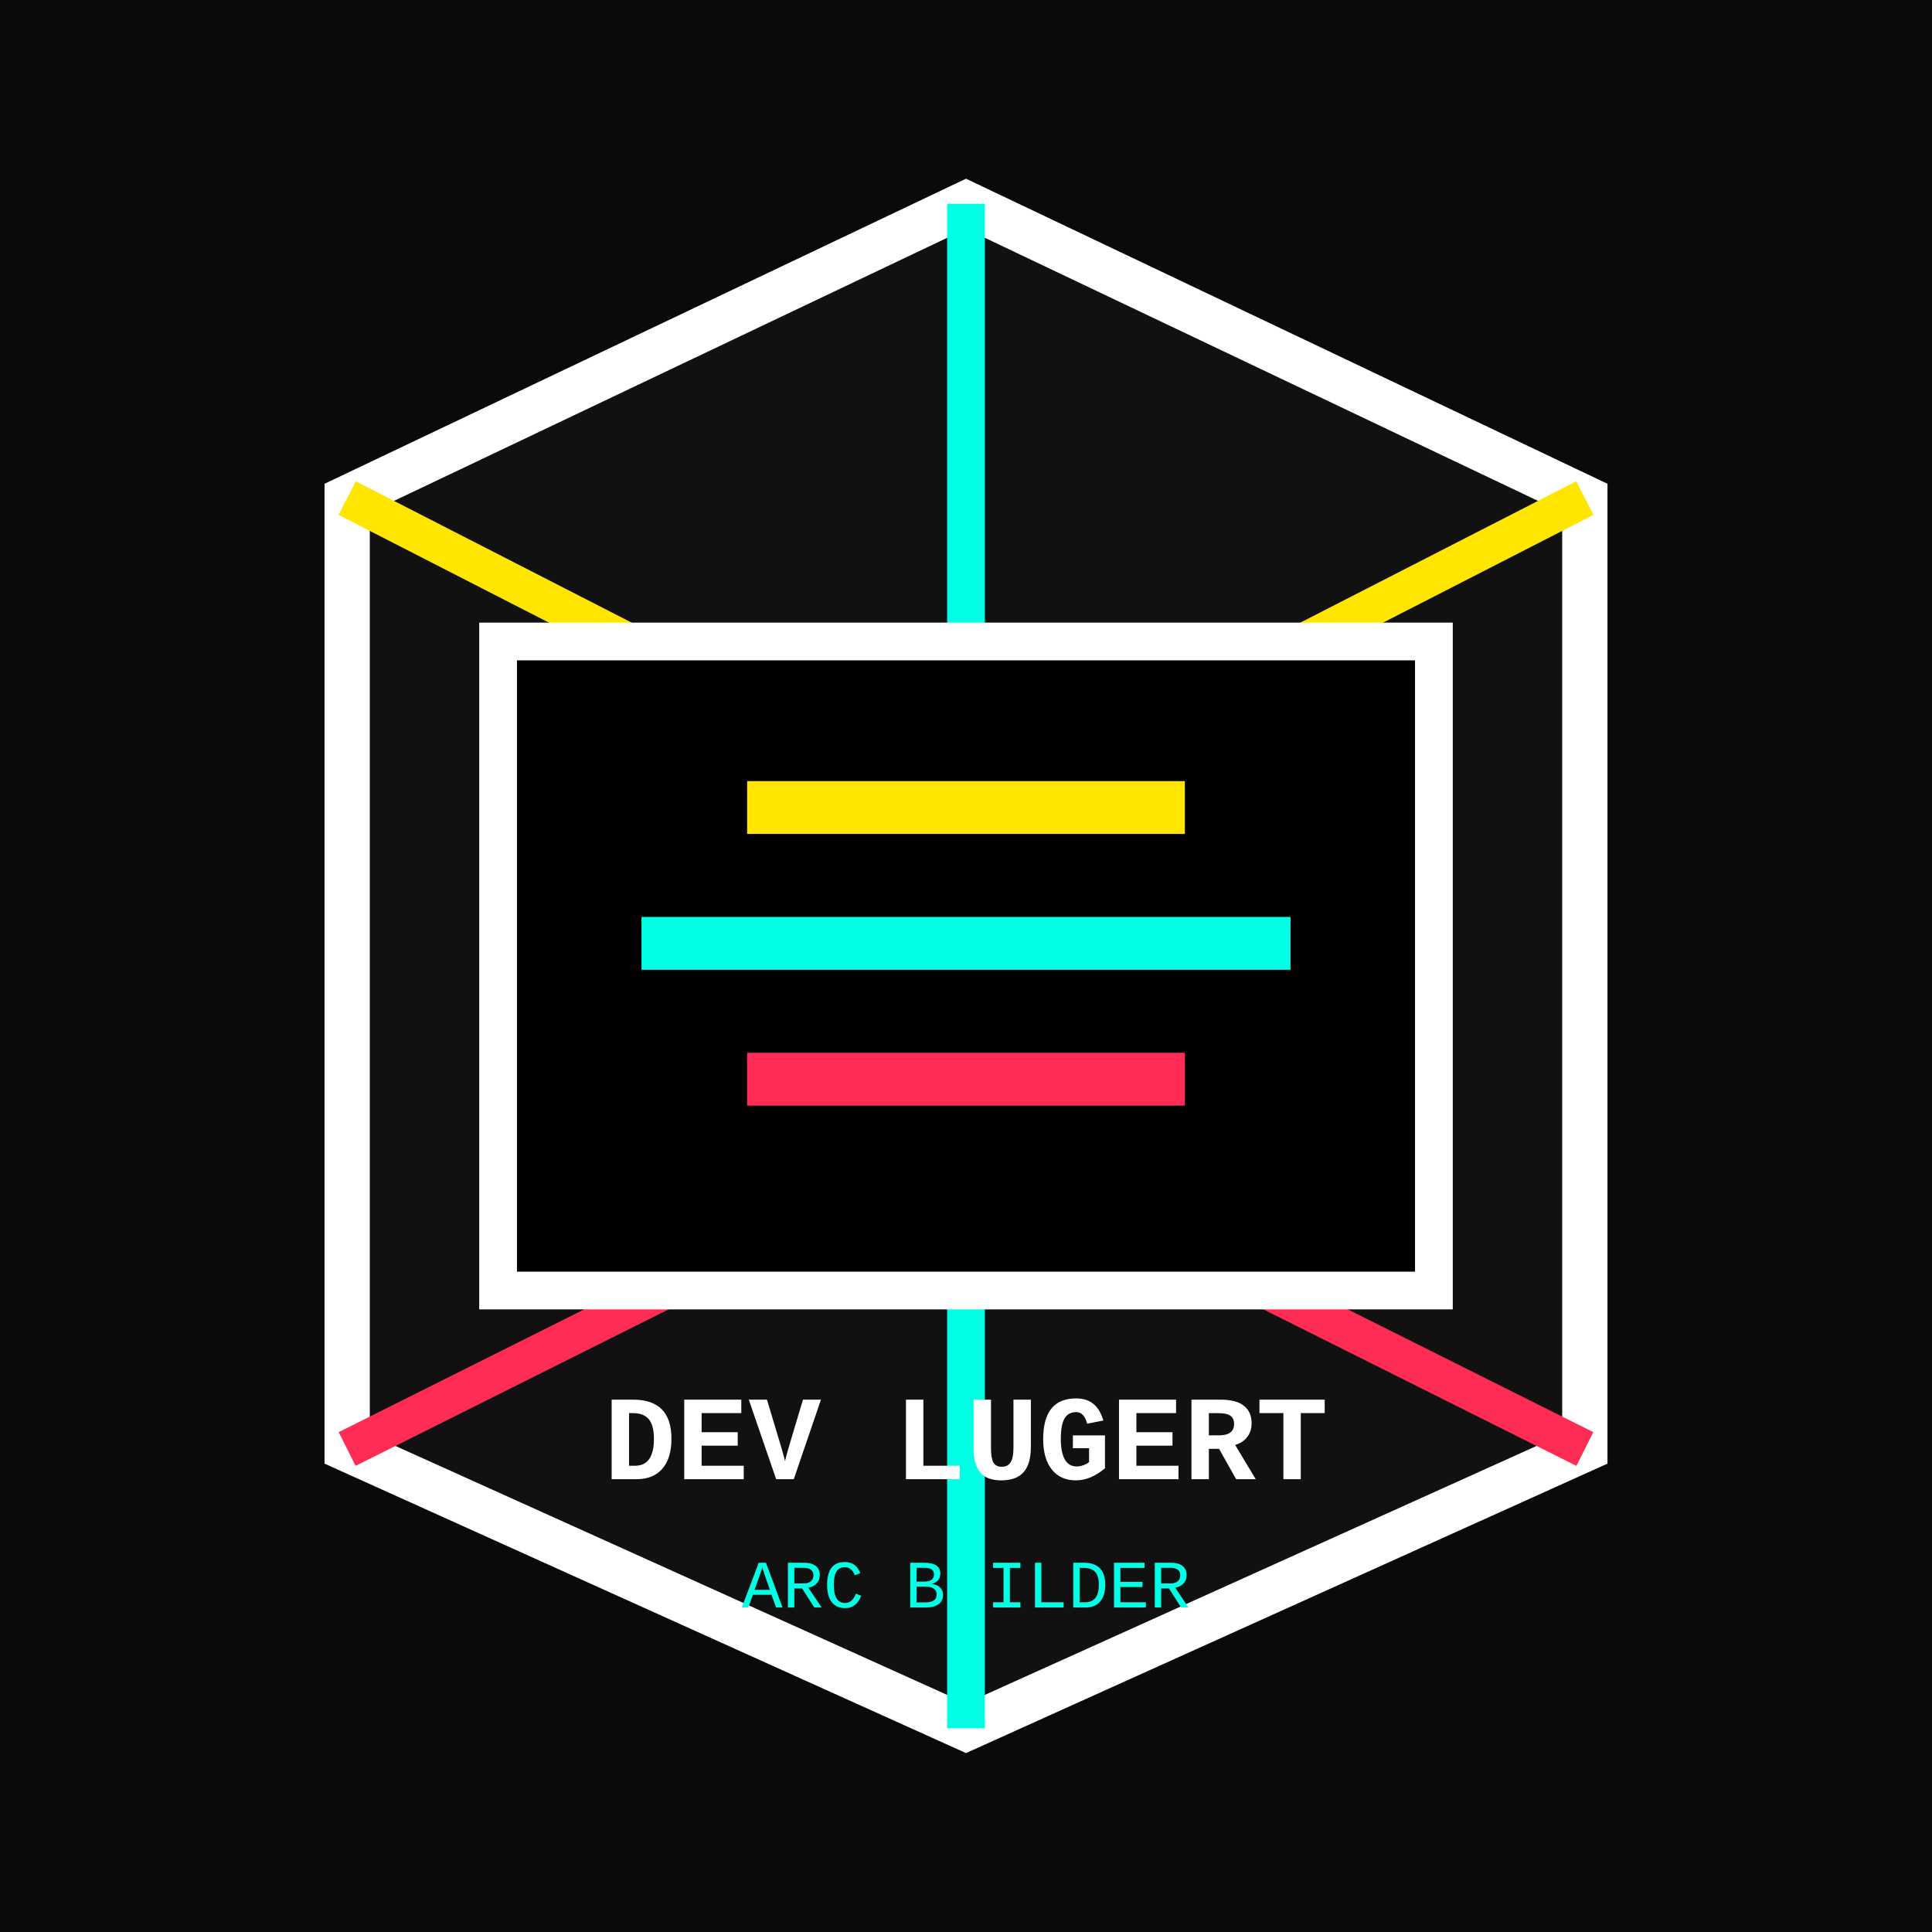
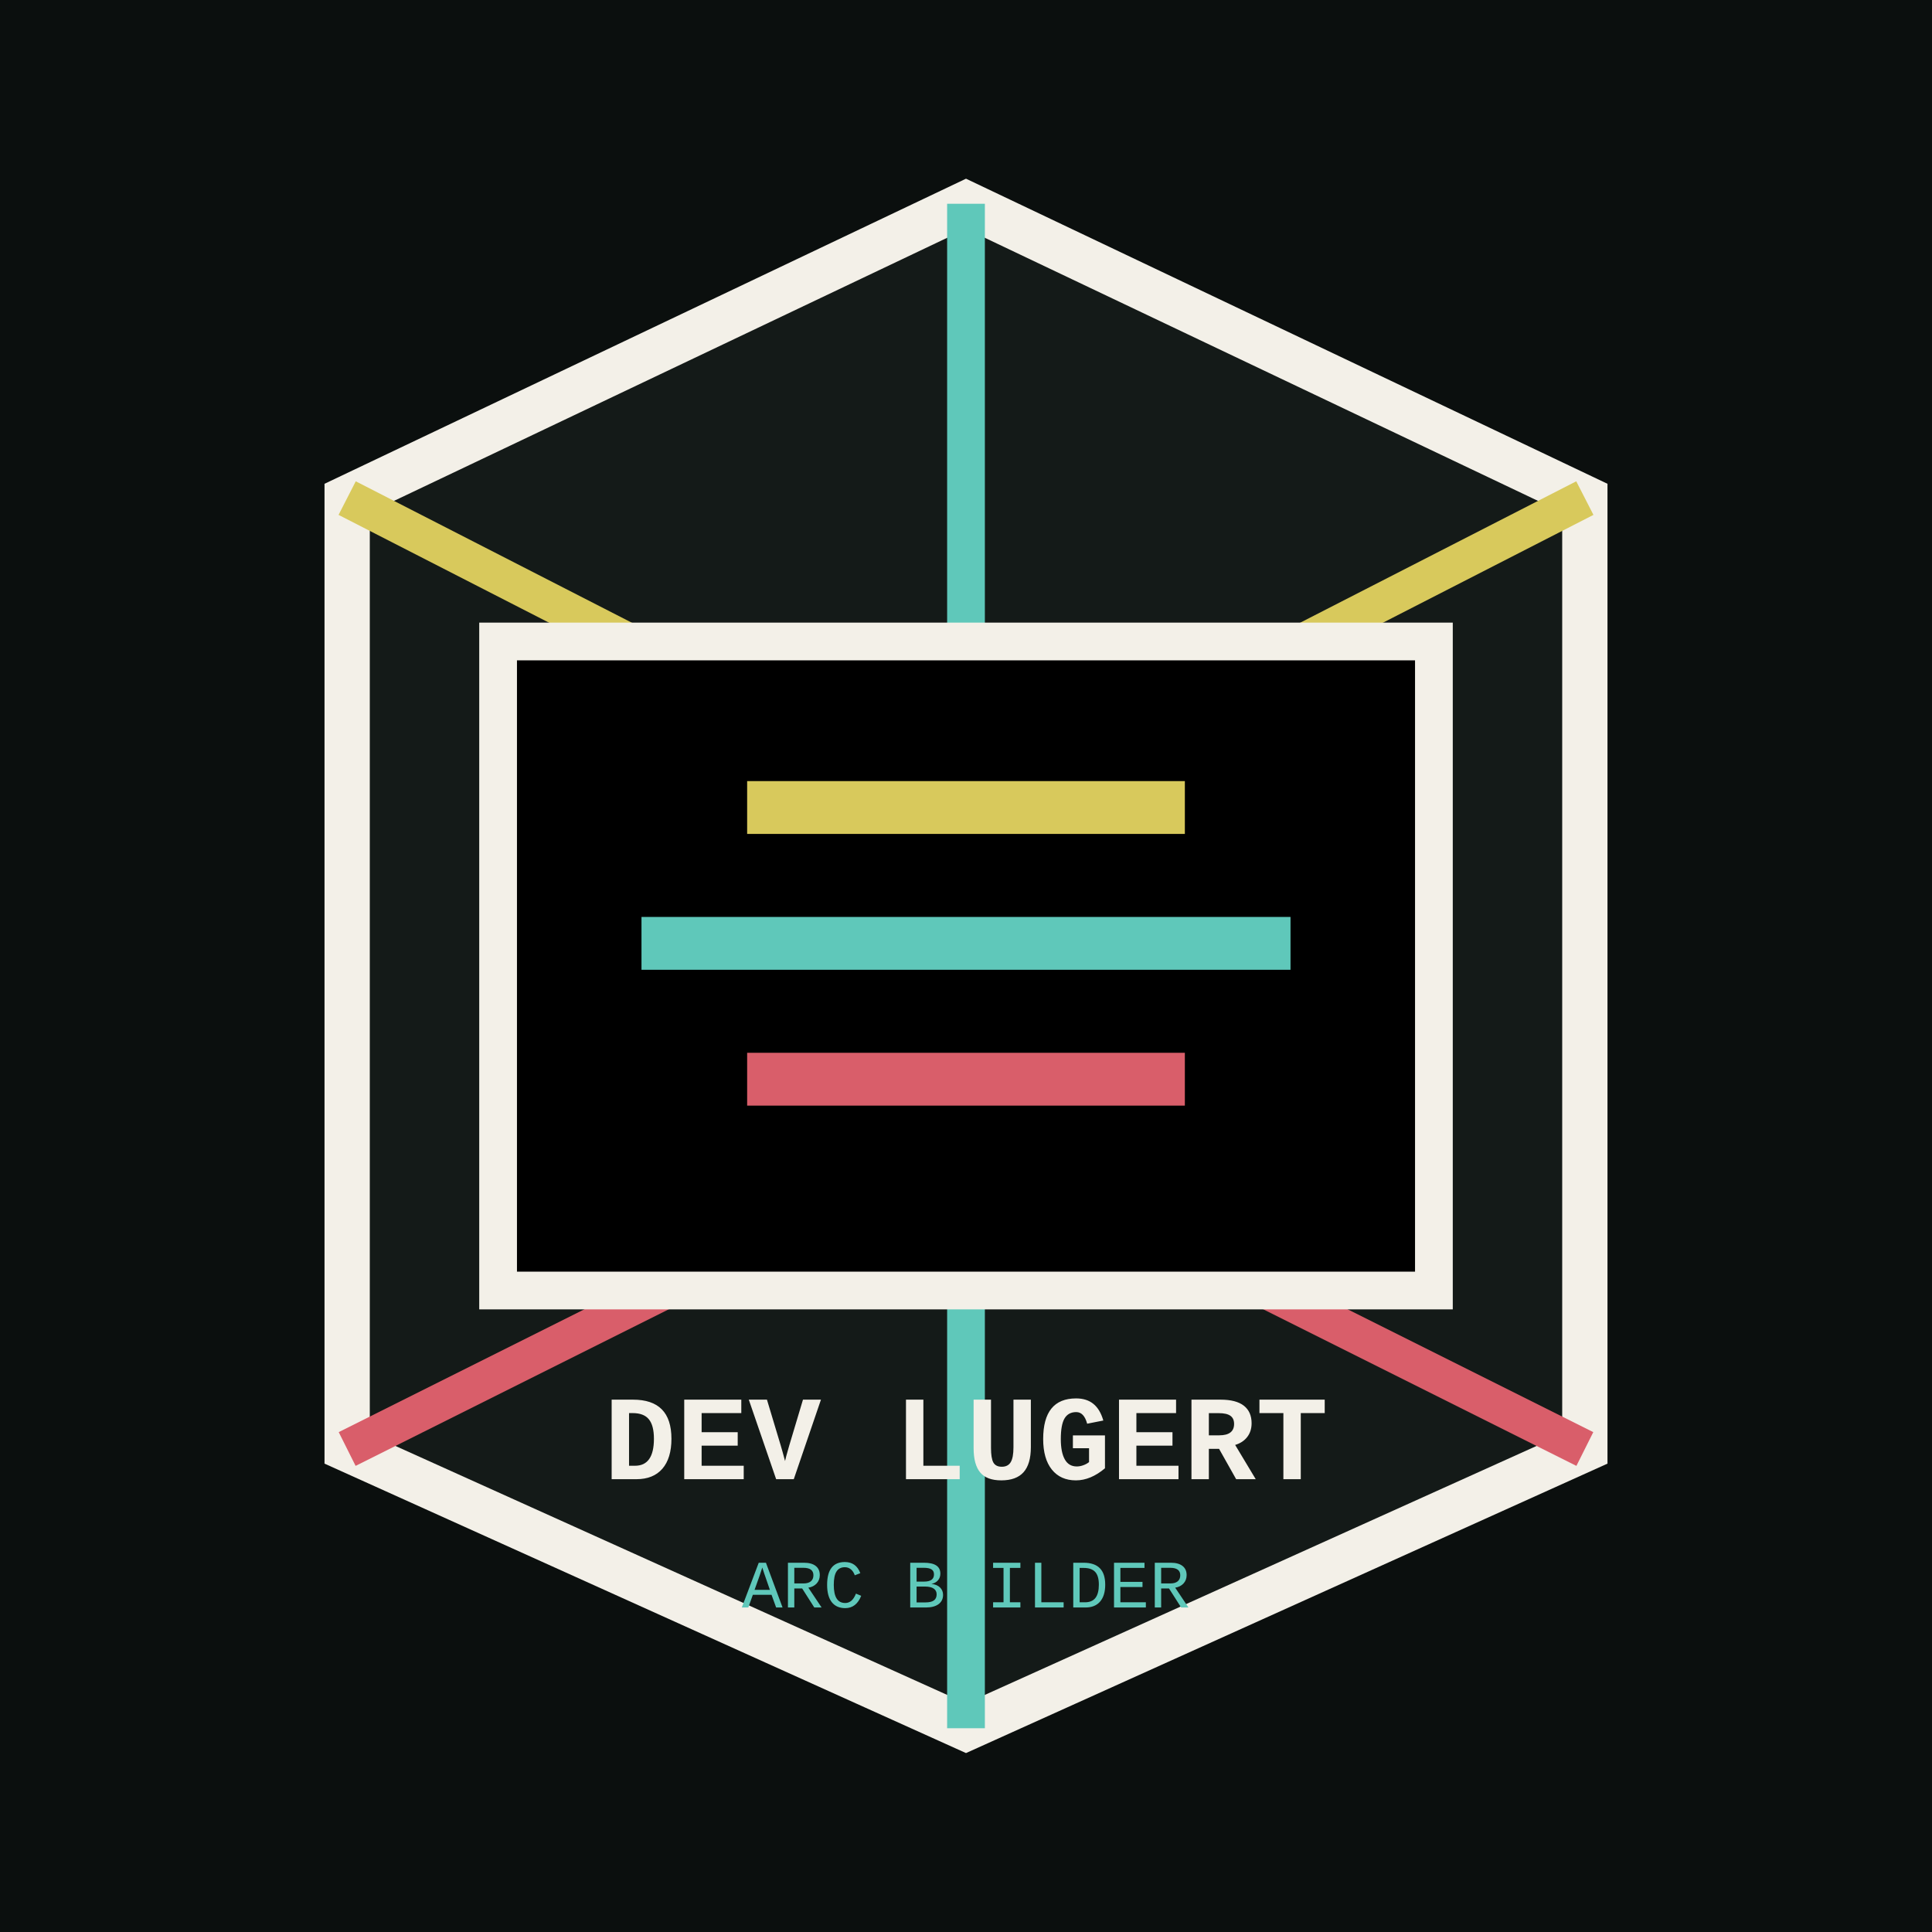
<svg xmlns="http://www.w3.org/2000/svg" width="512" height="512" viewBox="0 0 512 512" fill="none">
-   <rect width="512" height="512" fill="#0A0A0A" />
-   <path d="M92 384V132L256 54L420 132V384L256 458L92 384Z" fill="#111111" stroke="#FFFFFF" stroke-width="12" />
-   <path d="M256 54V458" stroke="#00FFE5" stroke-width="10" />
-   <path d="M92 132L256 216L420 132" stroke="#FFE500" stroke-width="10" />
-   <path d="M92 384L256 302L420 384" stroke="#FF2D55" stroke-width="10" />
-   <rect x="132" y="170" width="248" height="172" fill="#000000" stroke="#FFFFFF" stroke-width="10" />
-   <path d="M170 250H342" stroke="#00FFE5" stroke-width="14" />
-   <path d="M198 214H314" stroke="#FFE500" stroke-width="14" />
-   <path d="M198 286H314" stroke="#FF2D55" stroke-width="14" />
-   <text x="256" y="392" fill="#FFFFFF" font-family="Courier New, monospace" font-size="32" text-anchor="middle" font-weight="700">DEV LUGERT</text>
-   <text x="256" y="426" fill="#00FFE5" font-family="Courier New, monospace" font-size="18" text-anchor="middle">ARC BUILDER</text>
+   <rect width="512" height="512" fill="#0B0F0E" />
+   <path d="M92 384V132L256 54L420 132V384L256 458L92 384Z" fill="#141A18" stroke="#F3F0E8" stroke-width="12" />
+   <path d="M256 54V458" stroke="#5FC8BA" stroke-width="10" />
+   <path d="M92 132L256 216L420 132" stroke="#D8C95C" stroke-width="10" />
+   <path d="M92 384L256 302L420 384" stroke="#D95E6A" stroke-width="10" />
+   <rect x="132" y="170" width="248" height="172" fill="#000000" stroke="#F3F0E8" stroke-width="10" />
+   <path d="M170 250H342" stroke="#5FC8BA" stroke-width="14" />
+   <path d="M198 214H314" stroke="#D8C95C" stroke-width="14" />
+   <path d="M198 286H314" stroke="#D95E6A" stroke-width="14" />
+   <text x="256" y="392" fill="#F3F0E8" font-family="Courier New, monospace" font-size="32" text-anchor="middle" font-weight="700">DEV LUGERT</text>
+   <text x="256" y="426" fill="#5FC8BA" font-family="Courier New, monospace" font-size="18" text-anchor="middle">ARC BUILDER</text>
</svg>
